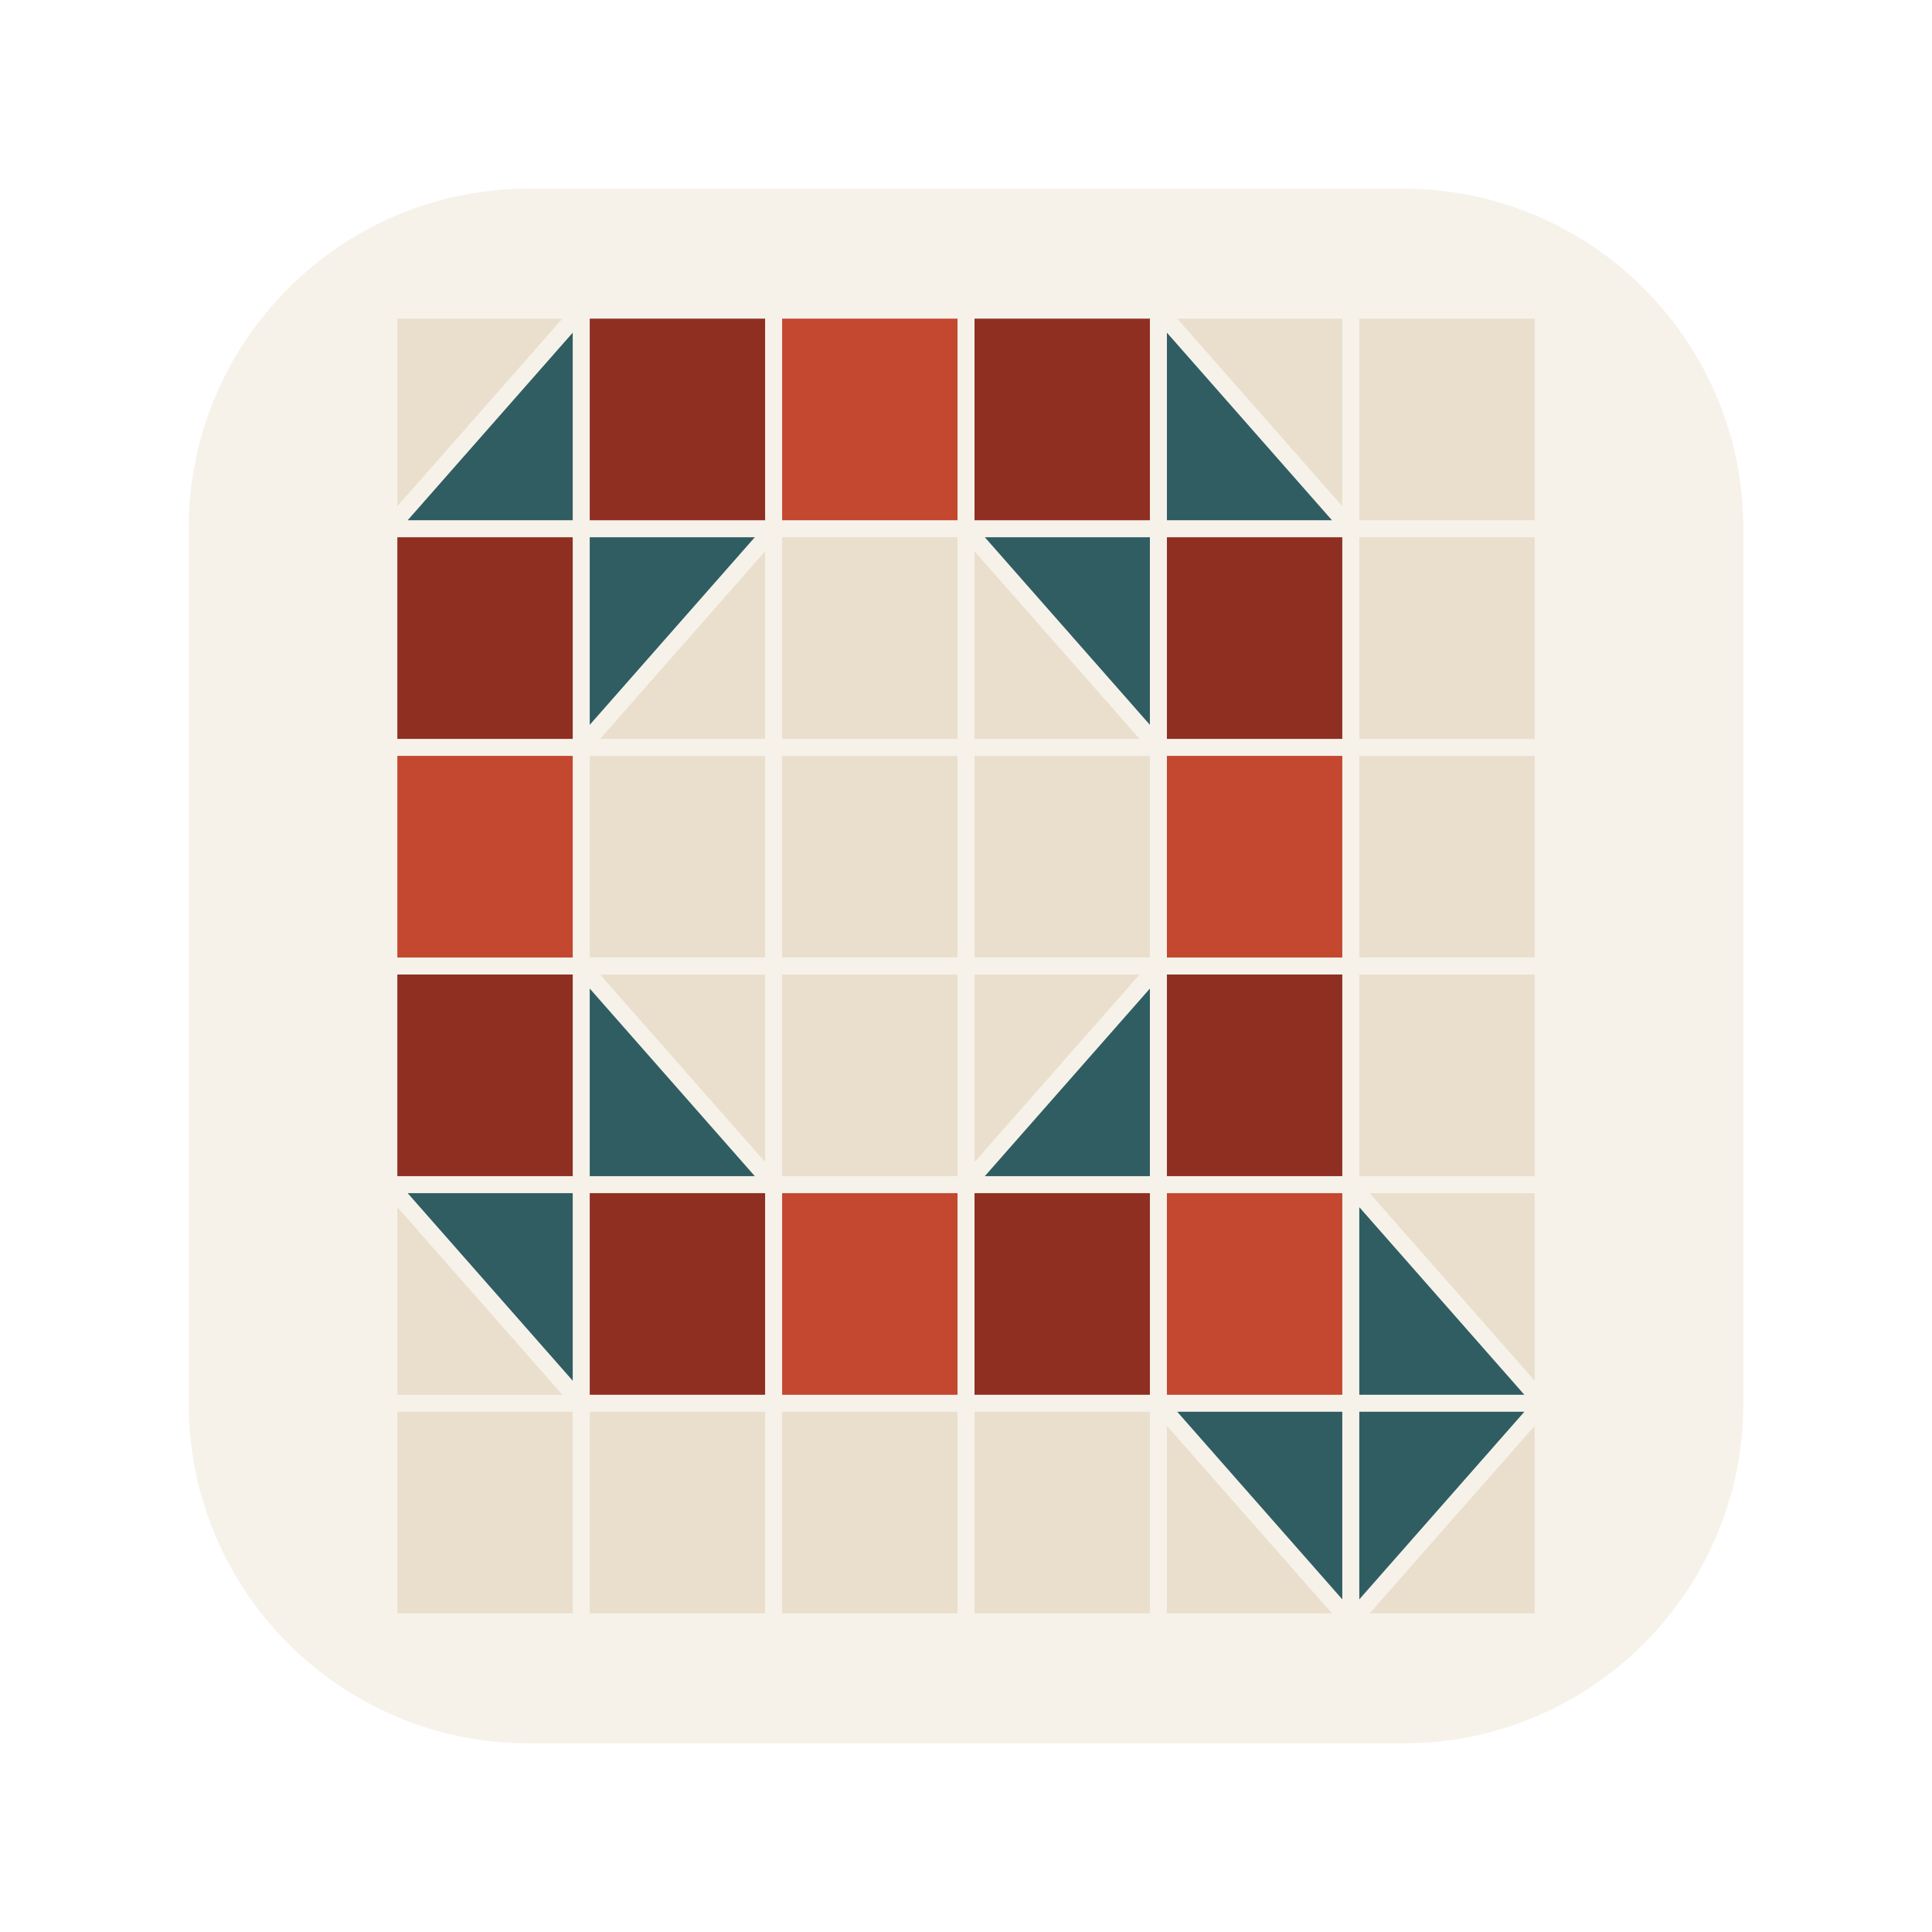
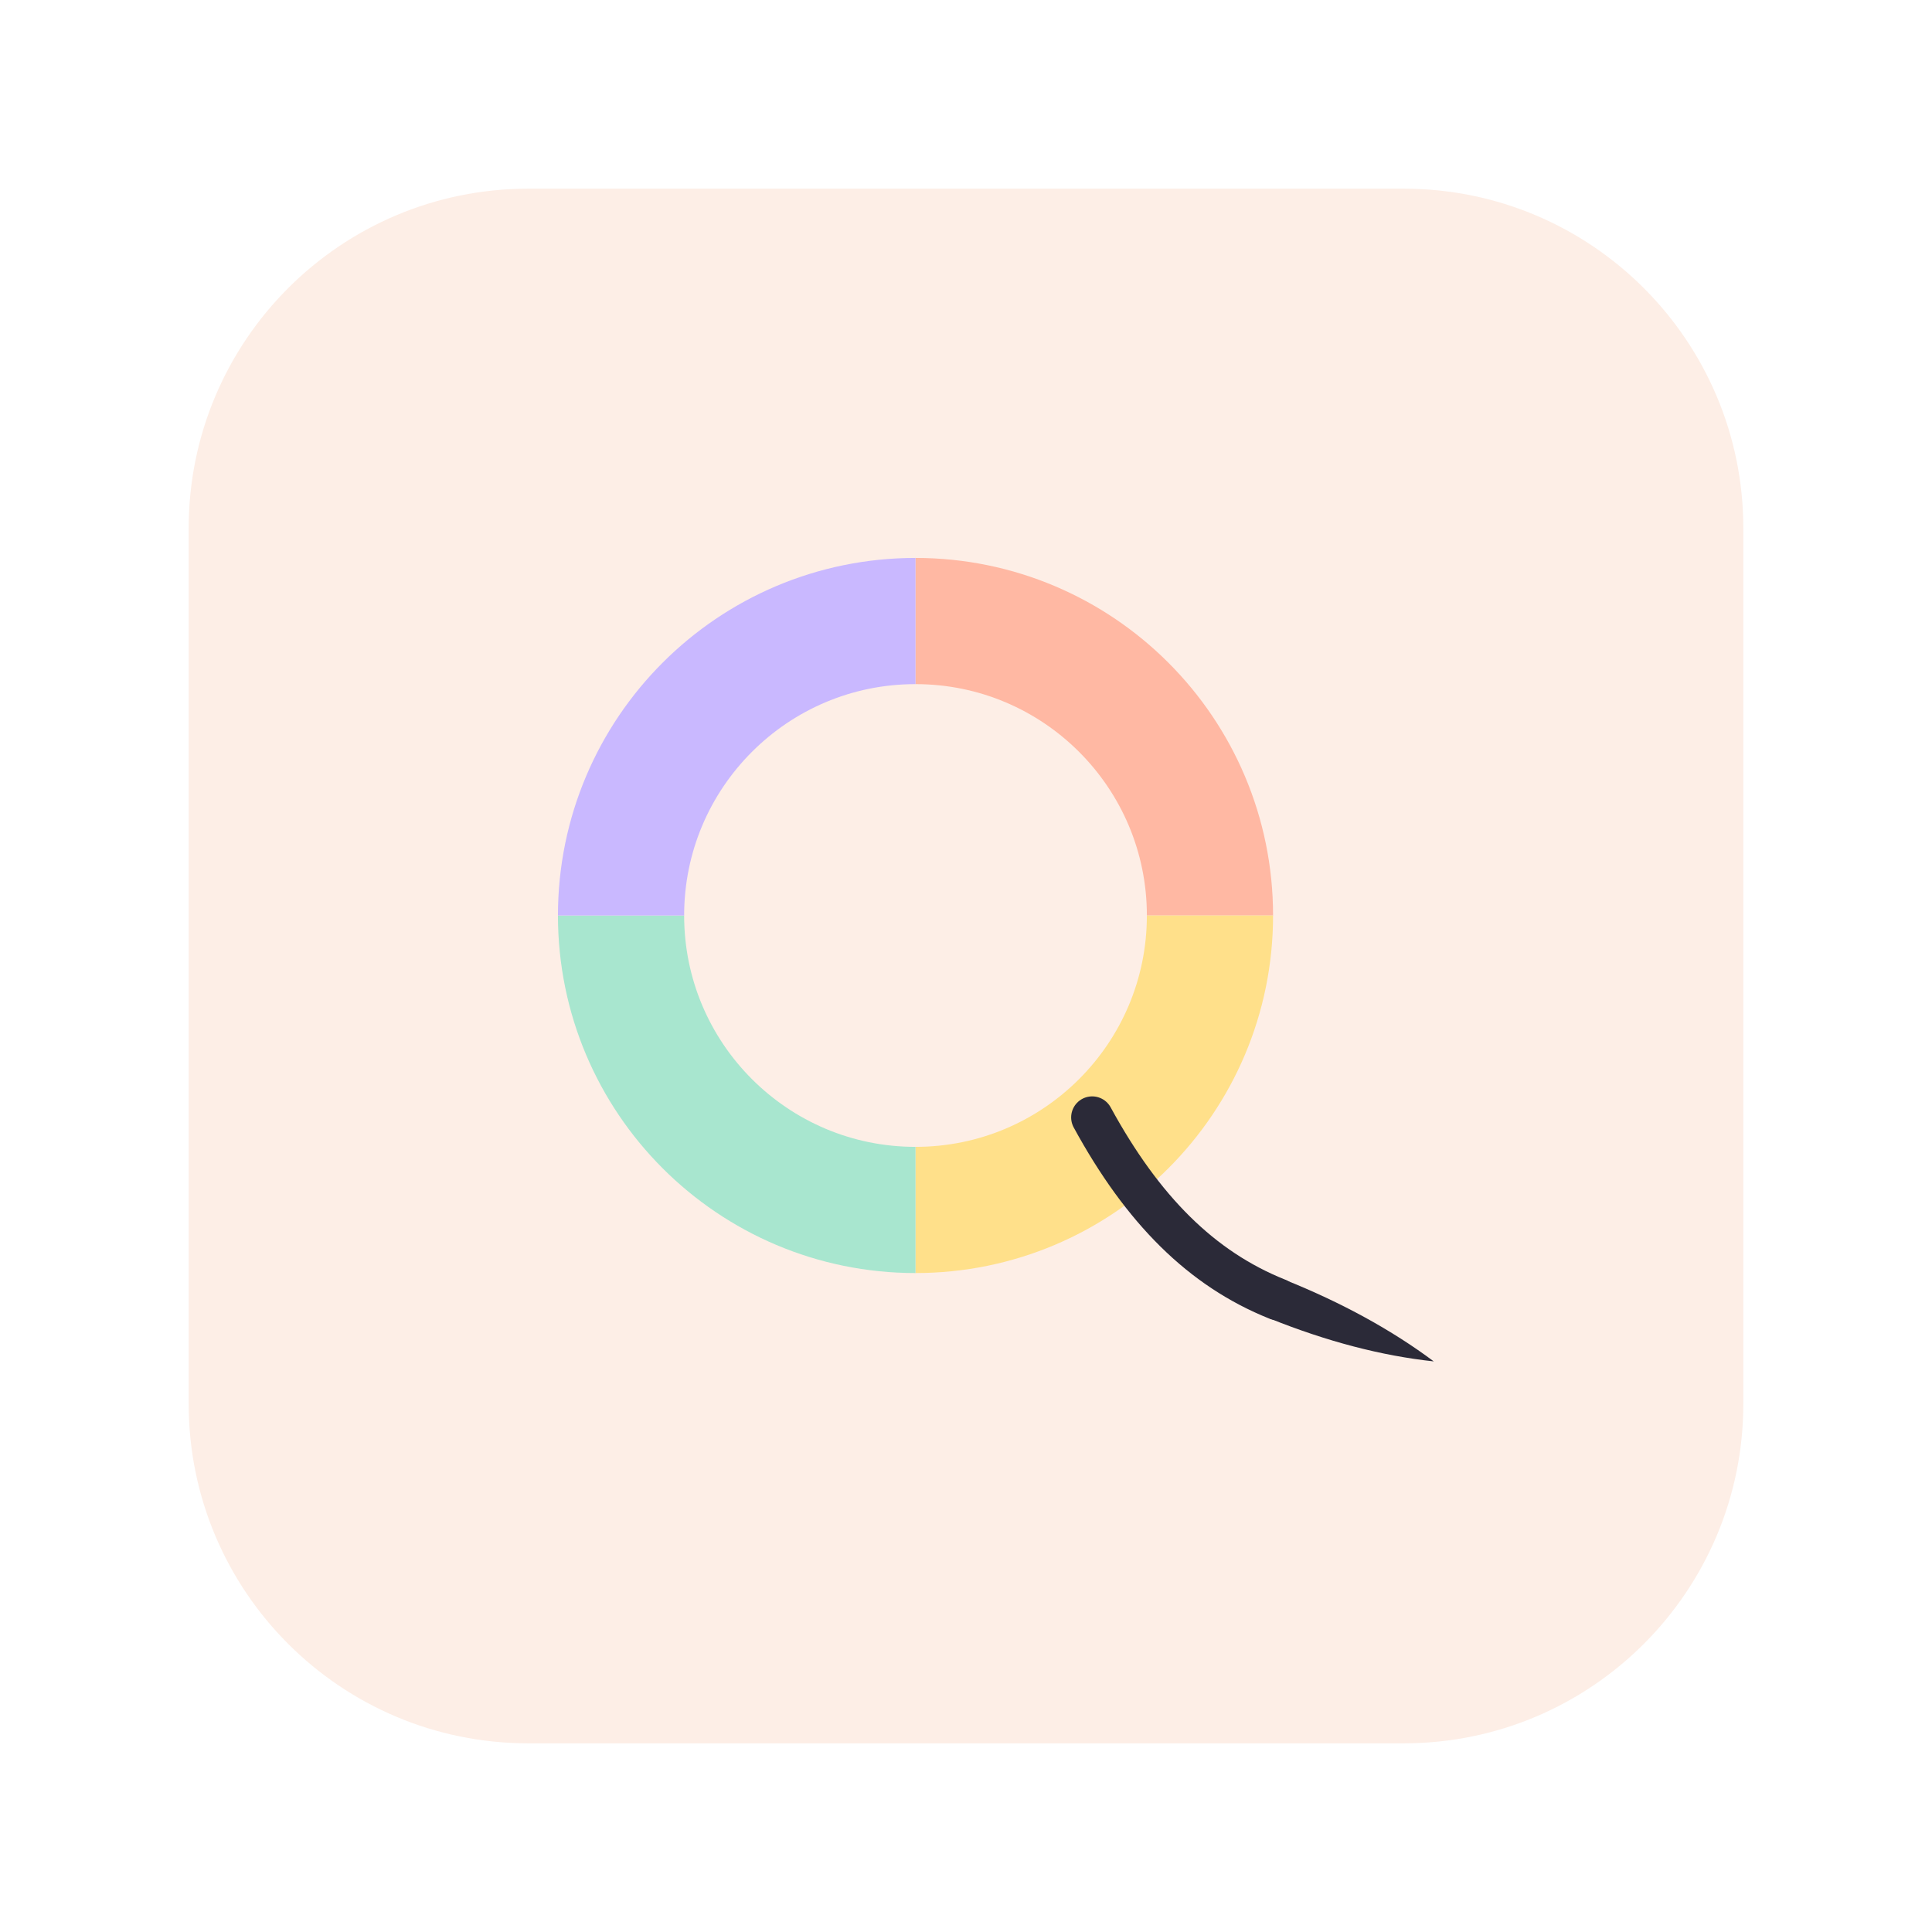
- <svg xmlns="http://www.w3.org/2000/svg" viewBox="0 0 256 256" width="256" height="256">
-   <g transform="translate(25 25) scale(0.8047)">
-     <rect width="256" height="256" rx="56" fill="#F6F2EA" />
-     <path fill="#EADFCD" d="M34.36 21.4 L61.54 21.4 L34.36 52.29Z M162.78 21.4 L189.96 21.4 L189.96 52.29Z M192.76 21.4 L221.64 21.4 L221.64 54.6 L192.76 54.6Z M94.92 59.71 L94.92 90.6 L67.74 90.6Z M97.72 57.4 L126.6 57.4 L126.6 90.6 L97.72 90.6Z M129.4 59.71 L156.58 90.6 L129.4 90.6Z M192.76 57.4 L221.64 57.4 L221.64 90.6 L192.76 90.6Z M66.04 93.4 L94.92 93.4 L94.92 126.6 L66.04 126.6Z M97.72 93.4 L126.6 93.4 L126.6 126.6 L97.72 126.6Z M129.4 93.4 L158.28 93.4 L158.28 126.6 L129.4 126.6Z M192.76 93.4 L221.64 93.4 L221.64 126.6 L192.76 126.6Z M67.74 129.4 L94.92 129.4 L94.92 160.29Z M97.72 129.4 L126.6 129.4 L126.6 162.6 L97.72 162.6Z M129.4 129.4 L156.58 129.4 L129.4 160.29Z M192.76 129.4 L221.64 129.4 L221.64 162.6 L192.76 162.6Z M34.36 167.71 L61.54 198.6 L34.36 198.6Z M194.46 165.4 L221.64 165.4 L221.64 196.29Z M34.36 201.4 L63.24 201.4 L63.24 234.6 L34.36 234.6Z M66.04 201.4 L94.92 201.4 L94.92 234.6 L66.04 234.6Z M97.72 201.4 L126.6 201.4 L126.6 234.6 L97.72 234.6Z M129.4 201.4 L158.28 201.4 L158.28 234.6 L129.4 234.6Z M161.08 203.71 L188.26 234.6 L161.08 234.6Z M221.64 203.71 L221.64 234.6 L194.46 234.6Z" />
-     <path fill="#2F5D62" d="M63.24 23.71 L63.24 54.6 L36.06 54.6Z M161.08 23.71 L188.26 54.6 L161.08 54.6Z M66.04 57.4 L93.22 57.4 L66.04 88.29Z M131.1 57.4 L158.28 57.4 L158.28 88.29Z M66.04 131.71 L93.22 162.6 L66.04 162.6Z M158.28 131.71 L158.28 162.6 L131.1 162.6Z M36.06 165.4 L63.24 165.4 L63.24 196.29Z M192.76 167.71 L219.94 198.6 L192.76 198.6Z M162.78 201.4 L189.96 201.4 L189.96 232.29Z M192.76 201.4 L219.94 201.4 L192.76 232.29Z" />
-     <path fill="#8F2F22" d="M66.04 21.4 L94.92 21.4 L94.92 54.6 L66.04 54.6Z M129.4 21.4 L158.28 21.4 L158.28 54.6 L129.4 54.6Z M34.36 57.4 L63.24 57.4 L63.24 90.6 L34.36 90.6Z M161.08 57.4 L189.96 57.4 L189.96 90.6 L161.08 90.6Z M34.36 129.4 L63.24 129.4 L63.24 162.6 L34.36 162.6Z M161.08 129.4 L189.96 129.4 L189.96 162.6 L161.08 162.6Z M66.04 165.4 L94.92 165.4 L94.92 198.6 L66.04 198.6Z M129.4 165.4 L158.28 165.4 L158.28 198.6 L129.4 198.6Z" />
-     <path fill="#C4472F" d="M97.72 21.4 L126.6 21.4 L126.6 54.6 L97.72 54.6Z M34.36 93.4 L63.24 93.4 L63.24 126.6 L34.36 126.6Z M161.08 93.4 L189.96 93.4 L189.96 126.6 L161.08 126.6Z M97.72 165.4 L126.6 165.4 L126.6 198.6 L97.72 198.6Z M161.08 165.4 L189.96 165.4 L189.96 198.6 L161.08 198.6Z" />
+ <svg xmlns="http://www.w3.org/2000/svg" viewBox="0 0 256 256" width="256" height="256" role="img">
+   <rect x="25" y="25" width="206" height="206" rx="45" fill="#FDEEE6" />
+   <g transform="translate(63.34 52.19) scale(1.1148)">
+     <path d="M52.00 27.00A35 35 0 0 1 87.00 62.00" fill="none" stroke="#FFB8A3" stroke-width="15" />
+     <path d="M87.00 62.00A35 35 0 0 1 52.00 97.00" fill="none" stroke="#FFE08A" stroke-width="15" />
+     <path d="M52.00 97.00A35 35 0 0 1 17.00 62.00" fill="none" stroke="#A8E6CF" stroke-width="15" />
+     <path d="M17.00 62.00A35 35 0 0 1 52.00 27.00" fill="none" stroke="#C9B8FF" stroke-width="15" />
+     <path d="M73 86C79 97 86 104 95 107.6" fill="none" stroke="#2B2A38" stroke-width="5" stroke-linecap="round" />
+     <path d="M95.9 105.3Q106.1 109.4 113.6 115Q104.3 114 94.1 109.9Z" fill="#2B2A38" />
  </g>
</svg>
